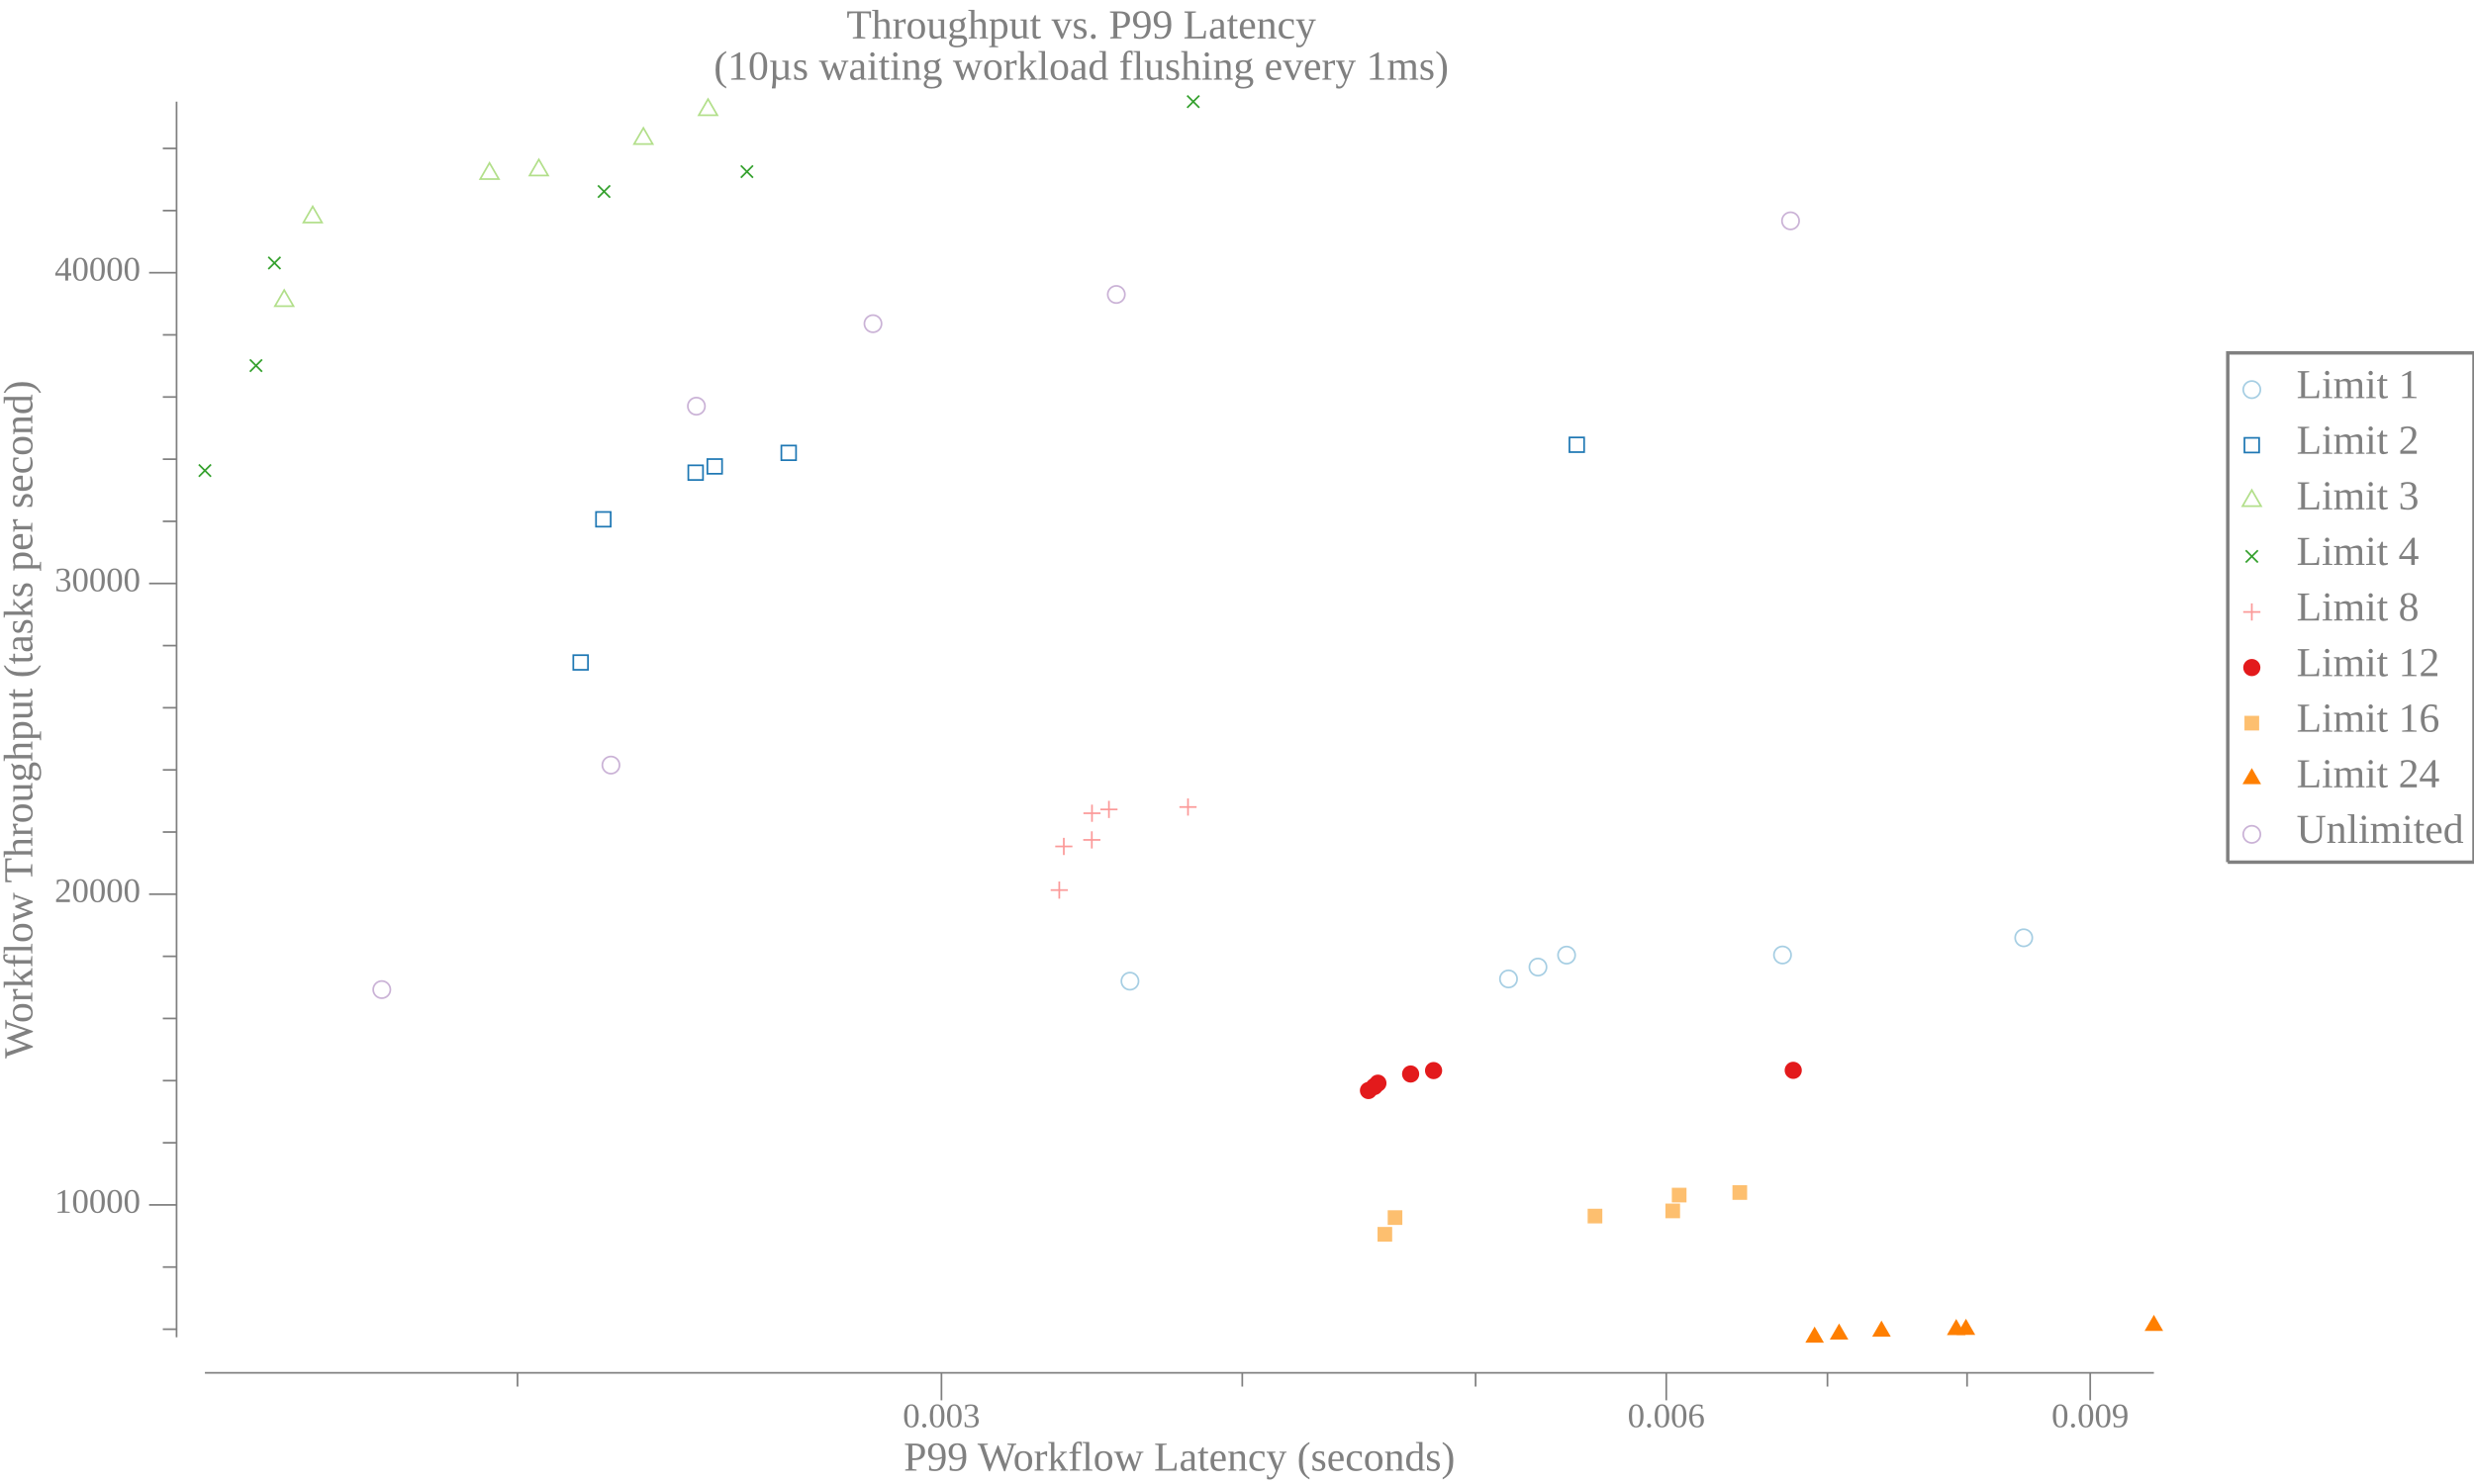
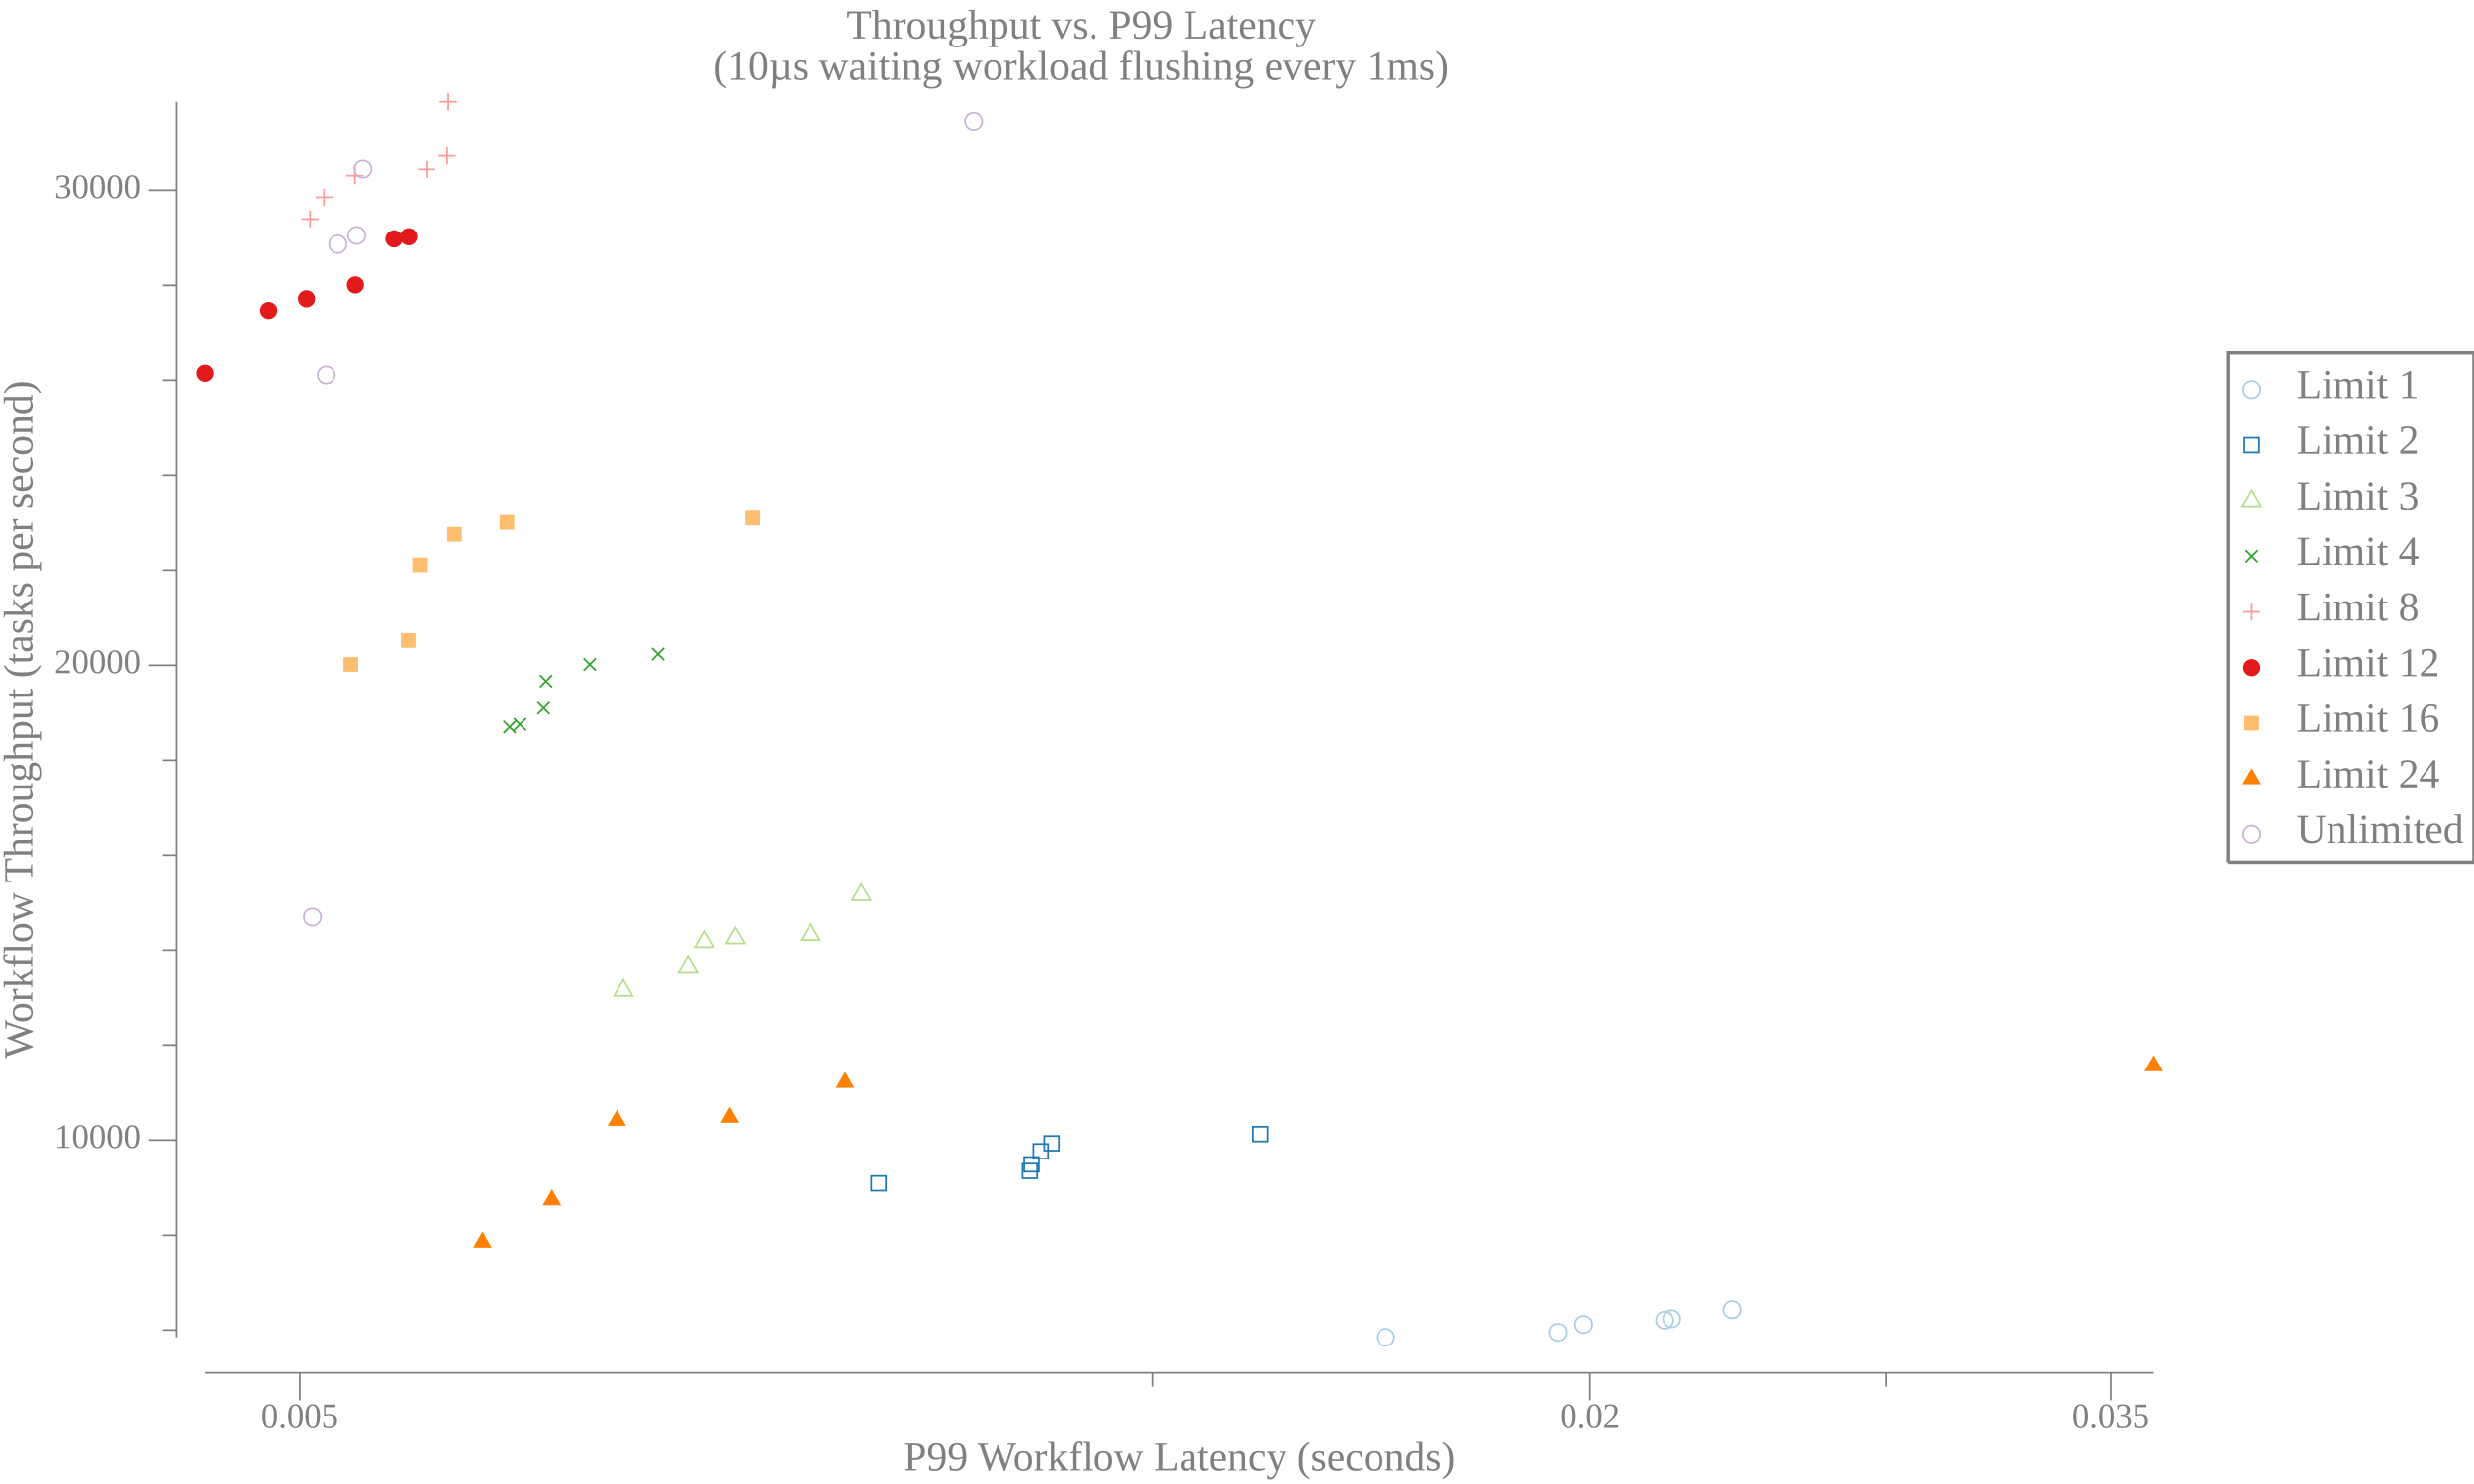
<svg xmlns="http://www.w3.org/2000/svg" width="720pt" height="432pt" viewBox="0 0 720 432">
  <g transform="scale(1, -1) translate(0, -432)">
    <path d="M657.84,318.58A2.5,2.5 0 1 1 652.84,318.58A2.5,2.5 0 1 1 657.84,318.58Z" style="fill:none;stroke:#A6CEE3;stroke-width:0.5" />
    <text x="668.34" y="-316.1" transform="scale(1, -1)" style="font-family:Liberation Serif;font-variant:normal;font-weight:normal;font-style:normal;font-size:12px;fill:#808080">Limit 1</text>
    <path d="M653.2,300.27L657.47,300.27L657.47,304.54L653.2,304.54Z" style="fill:none;stroke:#1F78B4;stroke-width:0.5" />
    <text x="668.34" y="-299.91" transform="scale(1, -1)" style="font-family:Liberation Serif;font-variant:normal;font-weight:normal;font-style:normal;font-size:12px;fill:#808080">Limit 2</text>
    <path d="M655.34,289.34L652.63,284.66L658.04,284.66Z" style="fill:none;stroke:#B2DF8A;stroke-width:0.5" />
    <text x="668.34" y="-283.73" transform="scale(1, -1)" style="font-family:Liberation Serif;font-variant:normal;font-weight:normal;font-style:normal;font-size:12px;fill:#808080">Limit 3</text>
    <path d="M653.57,268.27L657.11,271.8" style="fill:none;stroke:#33A02C;stroke-width:0.5" />
    <path d="M653.57,271.8L657.11,268.27" style="fill:none;stroke:#33A02C;stroke-width:0.5" />
    <text x="668.34" y="-267.55" transform="scale(1, -1)" style="font-family:Liberation Serif;font-variant:normal;font-weight:normal;font-style:normal;font-size:12px;fill:#808080">Limit 4</text>
    <path d="M655.34,256.35L655.34,251.35" style="fill:none;stroke:#FB9A99;stroke-width:0.5" />
    <path d="M652.84,253.85L657.84,253.85" style="fill:none;stroke:#FB9A99;stroke-width:0.5" />
    <text x="668.34" y="-251.36" transform="scale(1, -1)" style="font-family:Liberation Serif;font-variant:normal;font-weight:normal;font-style:normal;font-size:12px;fill:#808080">Limit 8</text>
    <path d="M657.84,237.67A2.5,2.5 0 1 1 652.84,237.67A2.5,2.5 0 1 1 657.84,237.67Z" style="fill:#E31A1C" />
    <text x="668.34" y="-235.18" transform="scale(1, -1)" style="font-family:Liberation Serif;font-variant:normal;font-weight:normal;font-style:normal;font-size:12px;fill:#808080">Limit 12</text>
    <path d="M653.2,219.35L657.47,219.35L657.47,223.62L653.2,223.62Z" style="fill:#FDBF6F" />
    <text x="668.34" y="-219" transform="scale(1, -1)" style="font-family:Liberation Serif;font-variant:normal;font-weight:normal;font-style:normal;font-size:12px;fill:#808080">Limit 16</text>
    <path d="M655.34,208.42L652.63,203.74L658.04,203.74Z" style="fill:#FF7F00" />
    <text x="668.34" y="-202.81" transform="scale(1, -1)" style="font-family:Liberation Serif;font-variant:normal;font-weight:normal;font-style:normal;font-size:12px;fill:#808080">Limit 24</text>
    <path d="M657.84,189.12A2.5,2.5 0 1 1 652.84,189.12A2.5,2.5 0 1 1 657.84,189.12Z" style="fill:none;stroke:#CAB2D6;stroke-width:0.5" />
    <text x="668.34" y="-186.63" transform="scale(1, -1)" style="font-family:Liberation Serif;font-variant:normal;font-weight:normal;font-style:normal;font-size:12px;fill:#808080">Unlimited</text>
    <path d="M648.34,181.02L648.34,329.27L720,329.27L720,181.02L648.34,181.02" style="fill:none;stroke:#808080" />
    <path d="M0,0L629.34,0L629.34,432L0,432Z" style="fill:#-8000000000000000-8000000000000000-8000000000000000;fill-opacity:0" />
    <text x="246.35" y="-420.81" transform="scale(1, -1)" style="font-family:Liberation Serif;font-variant:normal;font-weight:normal;font-style:normal;font-size:12px;fill:#808080">Throughput vs. P99 Latency</text>
    <text x="207.73" y="-408.81" transform="scale(1, -1)" style="font-family:Liberation Serif;font-variant:normal;font-weight:normal;font-style:normal;font-size:12px;fill:#808080">(10µs waiting workload flushing every 1ms)</text>
    <text x="263.02" y="-3.902" transform="scale(1, -1)" style="font-family:Liberation Serif;font-variant:normal;font-weight:normal;font-style:normal;font-size:12px;fill:#808080">P99 Workflow Latency (seconds)</text>
-     <text x="262.74" y="-16.541" transform="scale(1, -1)" style="font-family:Liberation Serif;font-variant:normal;font-weight:normal;font-style:normal;font-size:10px;fill:#808080">0.003</text>
-     <text x="473.68" y="-16.541" transform="scale(1, -1)" style="font-family:Liberation Serif;font-variant:normal;font-weight:normal;font-style:normal;font-size:10px;fill:#808080">0.006</text>
-     <text x="597.06" y="-16.541" transform="scale(1, -1)" style="font-family:Liberation Serif;font-variant:normal;font-weight:normal;font-style:normal;font-size:10px;fill:#808080">0.009</text>
-     <path d="M273.99,24.363L273.99,32.363" style="fill:none;stroke:#808080;stroke-width:0.5" />
-     <path d="M484.93,24.363L484.93,32.363" style="fill:none;stroke:#808080;stroke-width:0.5" />
-     <path d="M608.31,24.363L608.31,32.363" style="fill:none;stroke:#808080;stroke-width:0.5" />
-     <path d="M150.61,28.363L150.61,32.363" style="fill:none;stroke:#808080;stroke-width:0.5" />
-     <path d="M361.54,28.363L361.54,32.363" style="fill:none;stroke:#808080;stroke-width:0.5" />
-     <path d="M429.44,28.363L429.44,32.363" style="fill:none;stroke:#808080;stroke-width:0.5" />
-     <path d="M531.84,28.363L531.84,32.363" style="fill:none;stroke:#808080;stroke-width:0.5" />
-     <path d="M572.47,28.363L572.47,32.363" style="fill:none;stroke:#808080;stroke-width:0.5" />
+     <text x="75.993" y="-16.541" transform="scale(1, -1)" style="font-family:Liberation Serif;font-variant:normal;font-weight:normal;font-style:normal;font-size:10px;fill:#808080">0.005</text>
+     <text x="453.97" y="-16.541" transform="scale(1, -1)" style="font-family:Liberation Serif;font-variant:normal;font-weight:normal;font-style:normal;font-size:10px;fill:#808080">0.02</text>
+     <text x="603.04" y="-16.541" transform="scale(1, -1)" style="font-family:Liberation Serif;font-variant:normal;font-weight:normal;font-style:normal;font-size:10px;fill:#808080">0.035</text>
+     <path d="M87.243,24.363L87.243,32.363" style="fill:none;stroke:#808080;stroke-width:0.5" />
+     <path d="M462.72,24.363L462.72,32.363" style="fill:none;stroke:#808080;stroke-width:0.5" />
+     <path d="M614.29,24.363L614.29,32.363" style="fill:none;stroke:#808080;stroke-width:0.5" />
+     <path d="M335.42,28.363L335.42,32.363" style="fill:none;stroke:#808080;stroke-width:0.5" />
+     <path d="M548.97,28.363L548.97,32.363" style="fill:none;stroke:#808080;stroke-width:0.5" />
    <path d="M59.635,32.363L626.84,32.363" style="fill:none;stroke:#808080;stroke-width:0.5" />
    <g transform="rotate(90)">
      <text x="123.84" y="9.387" transform="scale(1, -1)" style="font-family:Liberation Serif;font-variant:normal;font-weight:normal;font-style:normal;font-size:12px;fill:#808080">Workflow Throughput (tasks per second)</text>
    </g>
-     <text x="15.885" y="-78.958" transform="scale(1, -1)" style="font-family:Liberation Serif;font-variant:normal;font-weight:normal;font-style:normal;font-size:10px;fill:#808080">10000</text>
-     <text x="15.885" y="-169.41" transform="scale(1, -1)" style="font-family:Liberation Serif;font-variant:normal;font-weight:normal;font-style:normal;font-size:10px;fill:#808080">20000</text>
-     <text x="15.885" y="-259.87" transform="scale(1, -1)" style="font-family:Liberation Serif;font-variant:normal;font-weight:normal;font-style:normal;font-size:10px;fill:#808080">30000</text>
-     <text x="15.885" y="-350.32" transform="scale(1, -1)" style="font-family:Liberation Serif;font-variant:normal;font-weight:normal;font-style:normal;font-size:10px;fill:#808080">40000</text>
-     <path d="M43.385,81.243L51.385,81.243" style="fill:none;stroke:#808080;stroke-width:0.5" />
-     <path d="M43.385,171.7L51.385,171.7" style="fill:none;stroke:#808080;stroke-width:0.5" />
-     <path d="M43.385,262.15L51.385,262.15" style="fill:none;stroke:#808080;stroke-width:0.5" />
-     <path d="M43.385,352.61L51.385,352.61" style="fill:none;stroke:#808080;stroke-width:0.5" />
-     <path d="M47.385,45.061L51.385,45.061" style="fill:none;stroke:#808080;stroke-width:0.5" />
-     <path d="M47.385,63.152L51.385,63.152" style="fill:none;stroke:#808080;stroke-width:0.5" />
-     <path d="M47.385,99.334L51.385,99.334" style="fill:none;stroke:#808080;stroke-width:0.5" />
-     <path d="M47.385,117.42L51.385,117.42" style="fill:none;stroke:#808080;stroke-width:0.5" />
-     <path d="M47.385,135.52L51.385,135.52" style="fill:none;stroke:#808080;stroke-width:0.5" />
-     <path d="M47.385,153.61L51.385,153.61" style="fill:none;stroke:#808080;stroke-width:0.5" />
-     <path d="M47.385,189.79L51.385,189.79" style="fill:none;stroke:#808080;stroke-width:0.5" />
-     <path d="M47.385,207.88L51.385,207.88" style="fill:none;stroke:#808080;stroke-width:0.5" />
-     <path d="M47.385,225.97L51.385,225.97" style="fill:none;stroke:#808080;stroke-width:0.5" />
-     <path d="M47.385,244.06L51.385,244.06" style="fill:none;stroke:#808080;stroke-width:0.5" />
-     <path d="M47.385,280.24L51.385,280.24" style="fill:none;stroke:#808080;stroke-width:0.5" />
-     <path d="M47.385,298.33L51.385,298.33" style="fill:none;stroke:#808080;stroke-width:0.5" />
-     <path d="M47.385,316.43L51.385,316.43" style="fill:none;stroke:#808080;stroke-width:0.5" />
-     <path d="M47.385,334.52L51.385,334.52" style="fill:none;stroke:#808080;stroke-width:0.5" />
-     <path d="M47.385,370.7L51.385,370.7" style="fill:none;stroke:#808080;stroke-width:0.5" />
-     <path d="M47.385,388.79L51.385,388.79" style="fill:none;stroke:#808080;stroke-width:0.5" />
+     <text x="15.885" y="-97.835" transform="scale(1, -1)" style="font-family:Liberation Serif;font-variant:normal;font-weight:normal;font-style:normal;font-size:10px;fill:#808080">10000</text>
+     <text x="15.885" y="-236.08" transform="scale(1, -1)" style="font-family:Liberation Serif;font-variant:normal;font-weight:normal;font-style:normal;font-size:10px;fill:#808080">20000</text>
+     <text x="15.885" y="-374.32" transform="scale(1, -1)" style="font-family:Liberation Serif;font-variant:normal;font-weight:normal;font-style:normal;font-size:10px;fill:#808080">30000</text>
+     <path d="M43.385,100.12L51.385,100.12" style="fill:none;stroke:#808080;stroke-width:0.5" />
+     <path d="M43.385,238.36L51.385,238.36" style="fill:none;stroke:#808080;stroke-width:0.5" />
+     <path d="M43.385,376.6L51.385,376.6" style="fill:none;stroke:#808080;stroke-width:0.5" />
+     <path d="M47.385,44.824L51.385,44.824" style="fill:none;stroke:#808080;stroke-width:0.5" />
+     <path d="M47.385,72.472L51.385,72.472" style="fill:none;stroke:#808080;stroke-width:0.5" />
+     <path d="M47.385,127.77L51.385,127.77" style="fill:none;stroke:#808080;stroke-width:0.5" />
+     <path d="M47.385,155.42L51.385,155.42" style="fill:none;stroke:#808080;stroke-width:0.5" />
+     <path d="M47.385,183.07L51.385,183.07" style="fill:none;stroke:#808080;stroke-width:0.5" />
+     <path d="M47.385,210.71L51.385,210.71" style="fill:none;stroke:#808080;stroke-width:0.5" />
+     <path d="M47.385,266.01L51.385,266.01" style="fill:none;stroke:#808080;stroke-width:0.5" />
+     <path d="M47.385,293.66L51.385,293.66" style="fill:none;stroke:#808080;stroke-width:0.5" />
+     <path d="M47.385,321.31L51.385,321.31" style="fill:none;stroke:#808080;stroke-width:0.5" />
+     <path d="M47.385,348.95L51.385,348.95" style="fill:none;stroke:#808080;stroke-width:0.5" />
    <path d="M51.385,42.709L51.385,402.41" style="fill:none;stroke:#808080;stroke-width:0.5" />
-     <path d="M331.35,146.38A2.5,2.5 0 1 1 326.35,146.38A2.5,2.5 0 1 1 331.35,146.38Z" style="fill:none;stroke:#A6CEE3;stroke-width:0.5" />
-     <path d="M441.52,147.03A2.5,2.5 0 1 1 436.52,147.03A2.5,2.5 0 1 1 441.52,147.03Z" style="fill:none;stroke:#A6CEE3;stroke-width:0.5" />
-     <path d="M450.09,150.48A2.5,2.5 0 1 1 445.09,150.48A2.5,2.5 0 1 1 450.09,150.48Z" style="fill:none;stroke:#A6CEE3;stroke-width:0.5" />
-     <path d="M458.42,153.96A2.5,2.5 0 1 1 453.42,153.96A2.5,2.5 0 1 1 458.42,153.96Z" style="fill:none;stroke:#A6CEE3;stroke-width:0.5" />
-     <path d="M521.26,154A2.5,2.5 0 1 1 516.26,154A2.5,2.5 0 1 1 521.26,154Z" style="fill:none;stroke:#A6CEE3;stroke-width:0.5" />
-     <path d="M591.46,159A2.5,2.5 0 1 1 586.46,159A2.5,2.5 0 1 1 591.46,159Z" style="fill:none;stroke:#A6CEE3;stroke-width:0.5" />
-     <path d="M166.85,237.02L171.12,237.02L171.12,241.28L166.85,241.28Z" style="fill:none;stroke:#1F78B4;stroke-width:0.5" />
-     <path d="M173.46,278.69L177.73,278.69L177.73,282.96L173.46,282.96Z" style="fill:none;stroke:#1F78B4;stroke-width:0.5" />
-     <path d="M200.32,292.28L204.59,292.28L204.59,296.54L200.32,296.54Z" style="fill:none;stroke:#1F78B4;stroke-width:0.5" />
-     <path d="M205.87,294.09L210.14,294.09L210.14,298.36L205.87,298.36Z" style="fill:none;stroke:#1F78B4;stroke-width:0.5" />
-     <path d="M227.4,298.04L231.67,298.04L231.67,302.3L227.4,302.3Z" style="fill:none;stroke:#1F78B4;stroke-width:0.5" />
-     <path d="M456.75,300.39L461.02,300.39L461.02,304.66L456.75,304.66Z" style="fill:none;stroke:#1F78B4;stroke-width:0.5" />
-     <path d="M82.714,347.56L80.008,342.87L85.421,342.87Z" style="fill:none;stroke:#B2DF8A;stroke-width:0.5" />
-     <path d="M91.006,371.9L88.3,367.21L93.712,367.21Z" style="fill:none;stroke:#B2DF8A;stroke-width:0.5" />
-     <path d="M142.46,384.57L139.76,379.88L145.17,379.88Z" style="fill:none;stroke:#B2DF8A;stroke-width:0.5" />
-     <path d="M156.82,385.58L154.11,380.9L159.52,380.9Z" style="fill:none;stroke:#B2DF8A;stroke-width:0.5" />
-     <path d="M187.25,394.75L184.54,390.07L189.95,390.07Z" style="fill:none;stroke:#B2DF8A;stroke-width:0.5" />
-     <path d="M206.06,403.14L203.35,398.45L208.77,398.45Z" style="fill:none;stroke:#B2DF8A;stroke-width:0.5" />
-     <path d="M57.867,293.25L61.403,296.78" style="fill:none;stroke:#33A02C;stroke-width:0.5" />
-     <path d="M57.867,296.78L61.403,293.25" style="fill:none;stroke:#33A02C;stroke-width:0.5" />
-     <path d="M72.729,323.8L76.264,327.34" style="fill:none;stroke:#33A02C;stroke-width:0.5" />
-     <path d="M72.729,327.34L76.264,323.8" style="fill:none;stroke:#33A02C;stroke-width:0.5" />
-     <path d="M78.095,353.67L81.63,357.21" style="fill:none;stroke:#33A02C;stroke-width:0.5" />
-     <path d="M78.095,357.21L81.63,353.67" style="fill:none;stroke:#33A02C;stroke-width:0.5" />
-     <path d="M174.03,374.48L177.56,378.02" style="fill:none;stroke:#33A02C;stroke-width:0.5" />
-     <path d="M174.03,378.02L177.56,374.48" style="fill:none;stroke:#33A02C;stroke-width:0.5" />
-     <path d="M215.61,380.27L219.14,383.81" style="fill:none;stroke:#33A02C;stroke-width:0.5" />
-     <path d="M215.61,383.81L219.14,380.27" style="fill:none;stroke:#33A02C;stroke-width:0.5" />
-     <path d="M345.5,400.64L349.03,404.18" style="fill:none;stroke:#33A02C;stroke-width:0.5" />
-     <path d="M345.5,404.18L349.03,400.64" style="fill:none;stroke:#33A02C;stroke-width:0.5" />
-     <path d="M308.28,175.39L308.28,170.39" style="fill:none;stroke:#FB9A99;stroke-width:0.5" />
-     <path d="M305.78,172.89L310.78,172.89" style="fill:none;stroke:#FB9A99;stroke-width:0.5" />
-     <path d="M309.6,188.1L309.6,183.1" style="fill:none;stroke:#FB9A99;stroke-width:0.5" />
-     <path d="M307.1,185.6L312.1,185.6" style="fill:none;stroke:#FB9A99;stroke-width:0.5" />
-     <path d="M317.75,190L317.75,185" style="fill:none;stroke:#FB9A99;stroke-width:0.5" />
-     <path d="M315.25,187.5L320.25,187.5" style="fill:none;stroke:#FB9A99;stroke-width:0.5" />
-     <path d="M317.8,197.76L317.8,192.76" style="fill:none;stroke:#FB9A99;stroke-width:0.5" />
-     <path d="M315.3,195.26L320.3,195.26" style="fill:none;stroke:#FB9A99;stroke-width:0.5" />
-     <path d="M322.73,198.87L322.73,193.87" style="fill:none;stroke:#FB9A99;stroke-width:0.5" />
-     <path d="M320.23,196.37L325.23,196.37" style="fill:none;stroke:#FB9A99;stroke-width:0.5" />
-     <path d="M345.74,199.57L345.74,194.57" style="fill:none;stroke:#FB9A99;stroke-width:0.5" />
-     <path d="M343.24,197.07L348.24,197.07" style="fill:none;stroke:#FB9A99;stroke-width:0.5" />
-     <path d="M400.76,114.54A2.5,2.5 0 1 1 395.76,114.54A2.5,2.5 0 1 1 400.76,114.54Z" style="fill:#E31A1C" />
-     <path d="M402.47,115.71A2.5,2.5 0 1 1 397.47,115.71A2.5,2.5 0 1 1 402.47,115.71Z" style="fill:#E31A1C" />
-     <path d="M403.51,116.68A2.5,2.5 0 1 1 398.51,116.68A2.5,2.5 0 1 1 403.51,116.68Z" style="fill:#E31A1C" />
-     <path d="M413.03,119.35A2.5,2.5 0 1 1 408.03,119.35A2.5,2.5 0 1 1 413.03,119.35Z" style="fill:#E31A1C" />
-     <path d="M419.71,120.35A2.5,2.5 0 1 1 414.71,120.35A2.5,2.5 0 1 1 419.71,120.35Z" style="fill:#E31A1C" />
-     <path d="M524.38,120.42A2.5,2.5 0 1 1 519.38,120.42A2.5,2.5 0 1 1 524.38,120.42Z" style="fill:#E31A1C" />
-     <path d="M400.9,70.561L405.16,70.561L405.16,74.829L400.9,74.829Z" style="fill:#FDBF6F" />
-     <path d="M403.86,75.418L408.12,75.418L408.12,79.686L403.86,79.686Z" style="fill:#FDBF6F" />
-     <path d="M462.05,75.862L466.32,75.862L466.32,80.129L462.05,80.129Z" style="fill:#FDBF6F" />
-     <path d="M484.68,77.363L488.94,77.363L488.94,81.631L484.68,81.631Z" style="fill:#FDBF6F" />
-     <path d="M486.55,81.967L490.82,81.967L490.82,86.235L486.55,86.235Z" style="fill:#FDBF6F" />
-     <path d="M504.19,82.718L508.46,82.718L508.46,86.986L504.19,86.986Z" style="fill:#FDBF6F" />
-     <path d="M528.1,45.834L525.4,41.146L530.81,41.146Z" style="fill:#FF7F00" />
-     <path d="M535.22,46.729L532.51,42.042L537.92,42.042Z" style="fill:#FF7F00" />
-     <path d="M547.56,47.58L544.85,42.892L550.27,42.892Z" style="fill:#FF7F00" />
-     <path d="M569.31,48.05L566.6,43.363L572.01,43.363Z" style="fill:#FF7F00" />
-     <path d="M572.15,48.104L569.44,43.417L574.85,43.417Z" style="fill:#FF7F00" />
-     <path d="M626.84,49.253L624.13,44.566L629.54,44.566Z" style="fill:#FF7F00" />
-     <path d="M113.61,143.92A2.5,2.5 0 1 1 108.61,143.92A2.5,2.5 0 1 1 113.61,143.92Z" style="fill:none;stroke:#CAB2D6;stroke-width:0.5" />
-     <path d="M180.3,209.28A2.5,2.5 0 1 1 175.3,209.28A2.5,2.5 0 1 1 180.3,209.28Z" style="fill:none;stroke:#CAB2D6;stroke-width:0.5" />
-     <path d="M205.17,313.76A2.5,2.5 0 1 1 200.17,313.76A2.5,2.5 0 1 1 205.17,313.76Z" style="fill:none;stroke:#CAB2D6;stroke-width:0.5" />
-     <path d="M256.56,337.77A2.5,2.5 0 1 1 251.56,337.77A2.5,2.5 0 1 1 256.56,337.77Z" style="fill:none;stroke:#CAB2D6;stroke-width:0.5" />
-     <path d="M327.38,346.28A2.5,2.5 0 1 1 322.38,346.28A2.5,2.5 0 1 1 327.38,346.28Z" style="fill:none;stroke:#CAB2D6;stroke-width:0.5" />
-     <path d="M523.6,367.71A2.5,2.5 0 1 1 518.6,367.71A2.5,2.5 0 1 1 523.6,367.71Z" style="fill:none;stroke:#CAB2D6;stroke-width:0.5" />
+     <path d="M405.72,42.709A2.5,2.5 0 1 1 400.72,42.709A2.5,2.5 0 1 1 405.72,42.709Z" style="fill:none;stroke:#A6CEE3;stroke-width:0.5" />
+     <path d="M455.83,44.174A2.5,2.5 0 1 1 450.83,44.174A2.5,2.5 0 1 1 455.83,44.174Z" style="fill:none;stroke:#A6CEE3;stroke-width:0.5" />
+     <path d="M463.4,46.441A2.5,2.5 0 1 1 458.4,46.441A2.5,2.5 0 1 1 463.4,46.441Z" style="fill:none;stroke:#A6CEE3;stroke-width:0.5" />
+     <path d="M486.96,47.713A2.5,2.5 0 1 1 481.96,47.713A2.5,2.5 0 1 1 486.96,47.713Z" style="fill:none;stroke:#A6CEE3;stroke-width:0.5" />
+     <path d="M488.99,48.1A2.5,2.5 0 1 1 483.99,48.1A2.5,2.5 0 1 1 488.99,48.1Z" style="fill:none;stroke:#A6CEE3;stroke-width:0.5" />
+     <path d="M506.55,50.768A2.5,2.5 0 1 1 501.55,50.768A2.5,2.5 0 1 1 506.55,50.768Z" style="fill:none;stroke:#A6CEE3;stroke-width:0.5" />
+     <path d="M253.54,85.393L257.81,85.393L257.81,89.661L253.54,89.661Z" style="fill:none;stroke:#1F78B4;stroke-width:0.5" />
+     <path d="M297.62,88.987L301.88,88.987L301.88,93.255L297.62,93.255Z" style="fill:none;stroke:#1F78B4;stroke-width:0.5" />
+     <path d="M298.1,90.922L302.37,90.922L302.37,95.19L298.1,95.19Z" style="fill:none;stroke:#1F78B4;stroke-width:0.5" />
+     <path d="M300.79,94.724L305.06,94.724L305.06,98.992L300.79,98.992Z" style="fill:none;stroke:#1F78B4;stroke-width:0.5" />
+     <path d="M303.95,97.047L308.22,97.047L308.22,101.31L303.95,101.31Z" style="fill:none;stroke:#1F78B4;stroke-width:0.5" />
+     <path d="M364.56,99.742L368.83,99.742L368.83,104.01L364.56,104.01Z" style="fill:none;stroke:#1F78B4;stroke-width:0.5" />
+     <path d="M181.4,146.75L178.69,142.06L184.1,142.06Z" style="fill:none;stroke:#B2DF8A;stroke-width:0.5" />
+     <path d="M200.23,153.76L197.53,149.07L202.94,149.07Z" style="fill:none;stroke:#B2DF8A;stroke-width:0.5" />
+     <path d="M204.91,160.95L202.2,156.26L207.62,156.26Z" style="fill:none;stroke:#B2DF8A;stroke-width:0.5" />
+     <path d="M214.08,162.07L211.37,157.38L216.79,157.38Z" style="fill:none;stroke:#B2DF8A;stroke-width:0.5" />
+     <path d="M235.87,163.06L233.17,158.37L238.58,158.37Z" style="fill:none;stroke:#B2DF8A;stroke-width:0.5" />
+     <path d="M250.64,174.62L247.94,169.93L253.35,169.93Z" style="fill:none;stroke:#B2DF8A;stroke-width:0.5" />
+     <path d="M146.52,218.59L150.06,222.13" style="fill:none;stroke:#33A02C;stroke-width:0.5" />
+     <path d="M146.52,222.13L150.06,218.59" style="fill:none;stroke:#33A02C;stroke-width:0.5" />
+     <path d="M149.54,219.38L153.08,222.92" style="fill:none;stroke:#33A02C;stroke-width:0.5" />
+     <path d="M149.54,222.92L153.08,219.38" style="fill:none;stroke:#33A02C;stroke-width:0.5" />
+     <path d="M156.43,224.1L159.97,227.63" style="fill:none;stroke:#33A02C;stroke-width:0.5" />
+     <path d="M156.43,227.63L159.97,224.1" style="fill:none;stroke:#33A02C;stroke-width:0.5" />
+     <path d="M157.13,231.96L160.66,235.5" style="fill:none;stroke:#33A02C;stroke-width:0.5" />
+     <path d="M157.13,235.5L160.66,231.96" style="fill:none;stroke:#33A02C;stroke-width:0.5" />
+     <path d="M169.85,236.83L173.39,240.36" style="fill:none;stroke:#33A02C;stroke-width:0.5" />
+     <path d="M169.85,240.36L173.39,236.83" style="fill:none;stroke:#33A02C;stroke-width:0.5" />
+     <path d="M189.76,239.86L193.29,243.39" style="fill:none;stroke:#33A02C;stroke-width:0.5" />
+     <path d="M189.76,243.39L193.29,239.86" style="fill:none;stroke:#33A02C;stroke-width:0.5" />
+     <path d="M90.236,370.7L90.236,365.7" style="fill:none;stroke:#FB9A99;stroke-width:0.5" />
+     <path d="M87.736,368.2L92.736,368.2" style="fill:none;stroke:#FB9A99;stroke-width:0.5" />
+     <path d="M94.285,377.06L94.285,372.06" style="fill:none;stroke:#FB9A99;stroke-width:0.5" />
+     <path d="M91.785,374.56L96.785,374.56" style="fill:none;stroke:#FB9A99;stroke-width:0.5" />
+     <path d="M103.29,383.33L103.29,378.33" style="fill:none;stroke:#FB9A99;stroke-width:0.5" />
+     <path d="M100.79,380.83L105.79,380.83" style="fill:none;stroke:#FB9A99;stroke-width:0.5" />
+     <path d="M124.15,385.16L124.15,380.16" style="fill:none;stroke:#FB9A99;stroke-width:0.5" />
+     <path d="M121.65,382.66L126.65,382.66" style="fill:none;stroke:#FB9A99;stroke-width:0.5" />
+     <path d="M130.14,389.11L130.14,384.11" style="fill:none;stroke:#FB9A99;stroke-width:0.5" />
+     <path d="M127.64,386.61L132.64,386.61" style="fill:none;stroke:#FB9A99;stroke-width:0.5" />
+     <path d="M130.47,404.91L130.47,399.91" style="fill:none;stroke:#FB9A99;stroke-width:0.5" />
+     <path d="M127.97,402.41L132.97,402.41" style="fill:none;stroke:#FB9A99;stroke-width:0.5" />
+     <path d="M62.135,323.34A2.5,2.5 0 1 1 57.135,323.34A2.5,2.5 0 1 1 62.135,323.34Z" style="fill:#E31A1C" />
+     <path d="M80.698,341.66A2.5,2.5 0 1 1 75.698,341.66A2.5,2.5 0 1 1 80.698,341.66Z" style="fill:#E31A1C" />
+     <path d="M91.695,345.06A2.5,2.5 0 1 1 86.695,345.06A2.5,2.5 0 1 1 91.695,345.06Z" style="fill:#E31A1C" />
+     <path d="M105.93,349.09A2.5,2.5 0 1 1 100.93,349.09A2.5,2.5 0 1 1 105.93,349.09Z" style="fill:#E31A1C" />
+     <path d="M117.16,362.46A2.5,2.5 0 1 1 112.16,362.46A2.5,2.5 0 1 1 117.16,362.46Z" style="fill:#E31A1C" />
+     <path d="M121.43,363.08A2.5,2.5 0 1 1 116.43,363.08A2.5,2.5 0 1 1 121.43,363.08Z" style="fill:#E31A1C" />
+     <path d="M99.968,236.48L104.24,236.48L104.24,240.74L99.968,240.74Z" style="fill:#FDBF6F" />
+     <path d="M116.66,243.44L120.93,243.44L120.93,247.71L116.66,247.71Z" style="fill:#FDBF6F" />
+     <path d="M119.99,265.4L124.26,265.4L124.26,269.66L119.99,269.66Z" style="fill:#FDBF6F" />
+     <path d="M130.15,274.3L134.42,274.3L134.42,278.57L130.15,278.57Z" style="fill:#FDBF6F" />
+     <path d="M145.38,277.8L149.65,277.8L149.65,282.06L145.38,282.06Z" style="fill:#FDBF6F" />
+     <path d="M216.93,279.05L221.2,279.05L221.2,283.32L216.93,283.32Z" style="fill:#FDBF6F" />
+     <path d="M140.38,73.579L137.67,68.891L143.08,68.891Z" style="fill:#FF7F00" />
+     <path d="M160.63,85.827L157.92,81.14L163.34,81.14Z" style="fill:#FF7F00" />
+     <path d="M179.54,108.97L176.83,104.28L182.24,104.28Z" style="fill:#FF7F00" />
+     <path d="M212.44,109.85L209.73,105.17L215.15,105.17Z" style="fill:#FF7F00" />
+     <path d="M245.94,120.03L243.23,115.34L248.64,115.34Z" style="fill:#FF7F00" />
+     <path d="M626.84,124.85L624.13,120.17L629.54,120.17Z" style="fill:#FF7F00" />
+     <path d="M93.404,165.05A2.5,2.5 0 1 1 88.404,165.05A2.5,2.5 0 1 1 93.404,165.05Z" style="fill:none;stroke:#CAB2D6;stroke-width:0.5" />
+     <path d="M97.433,322.84A2.5,2.5 0 1 1 92.433,322.84A2.5,2.5 0 1 1 97.433,322.84Z" style="fill:none;stroke:#CAB2D6;stroke-width:0.5" />
+     <path d="M100.81,360.94A2.5,2.5 0 1 1 95.812,360.94A2.5,2.5 0 1 1 100.81,360.94Z" style="fill:none;stroke:#CAB2D6;stroke-width:0.5" />
+     <path d="M106.31,363.46A2.5,2.5 0 1 1 101.31,363.46A2.5,2.5 0 1 1 106.31,363.46Z" style="fill:none;stroke:#CAB2D6;stroke-width:0.5" />
+     <path d="M108.13,382.74A2.5,2.5 0 1 1 103.13,382.74A2.5,2.5 0 1 1 108.13,382.74Z" style="fill:none;stroke:#CAB2D6;stroke-width:0.5" />
+     <path d="M285.84,396.74A2.5,2.5 0 1 1 280.84,396.74A2.5,2.5 0 1 1 285.84,396.74Z" style="fill:none;stroke:#CAB2D6;stroke-width:0.5" />
  </g>
</svg>
